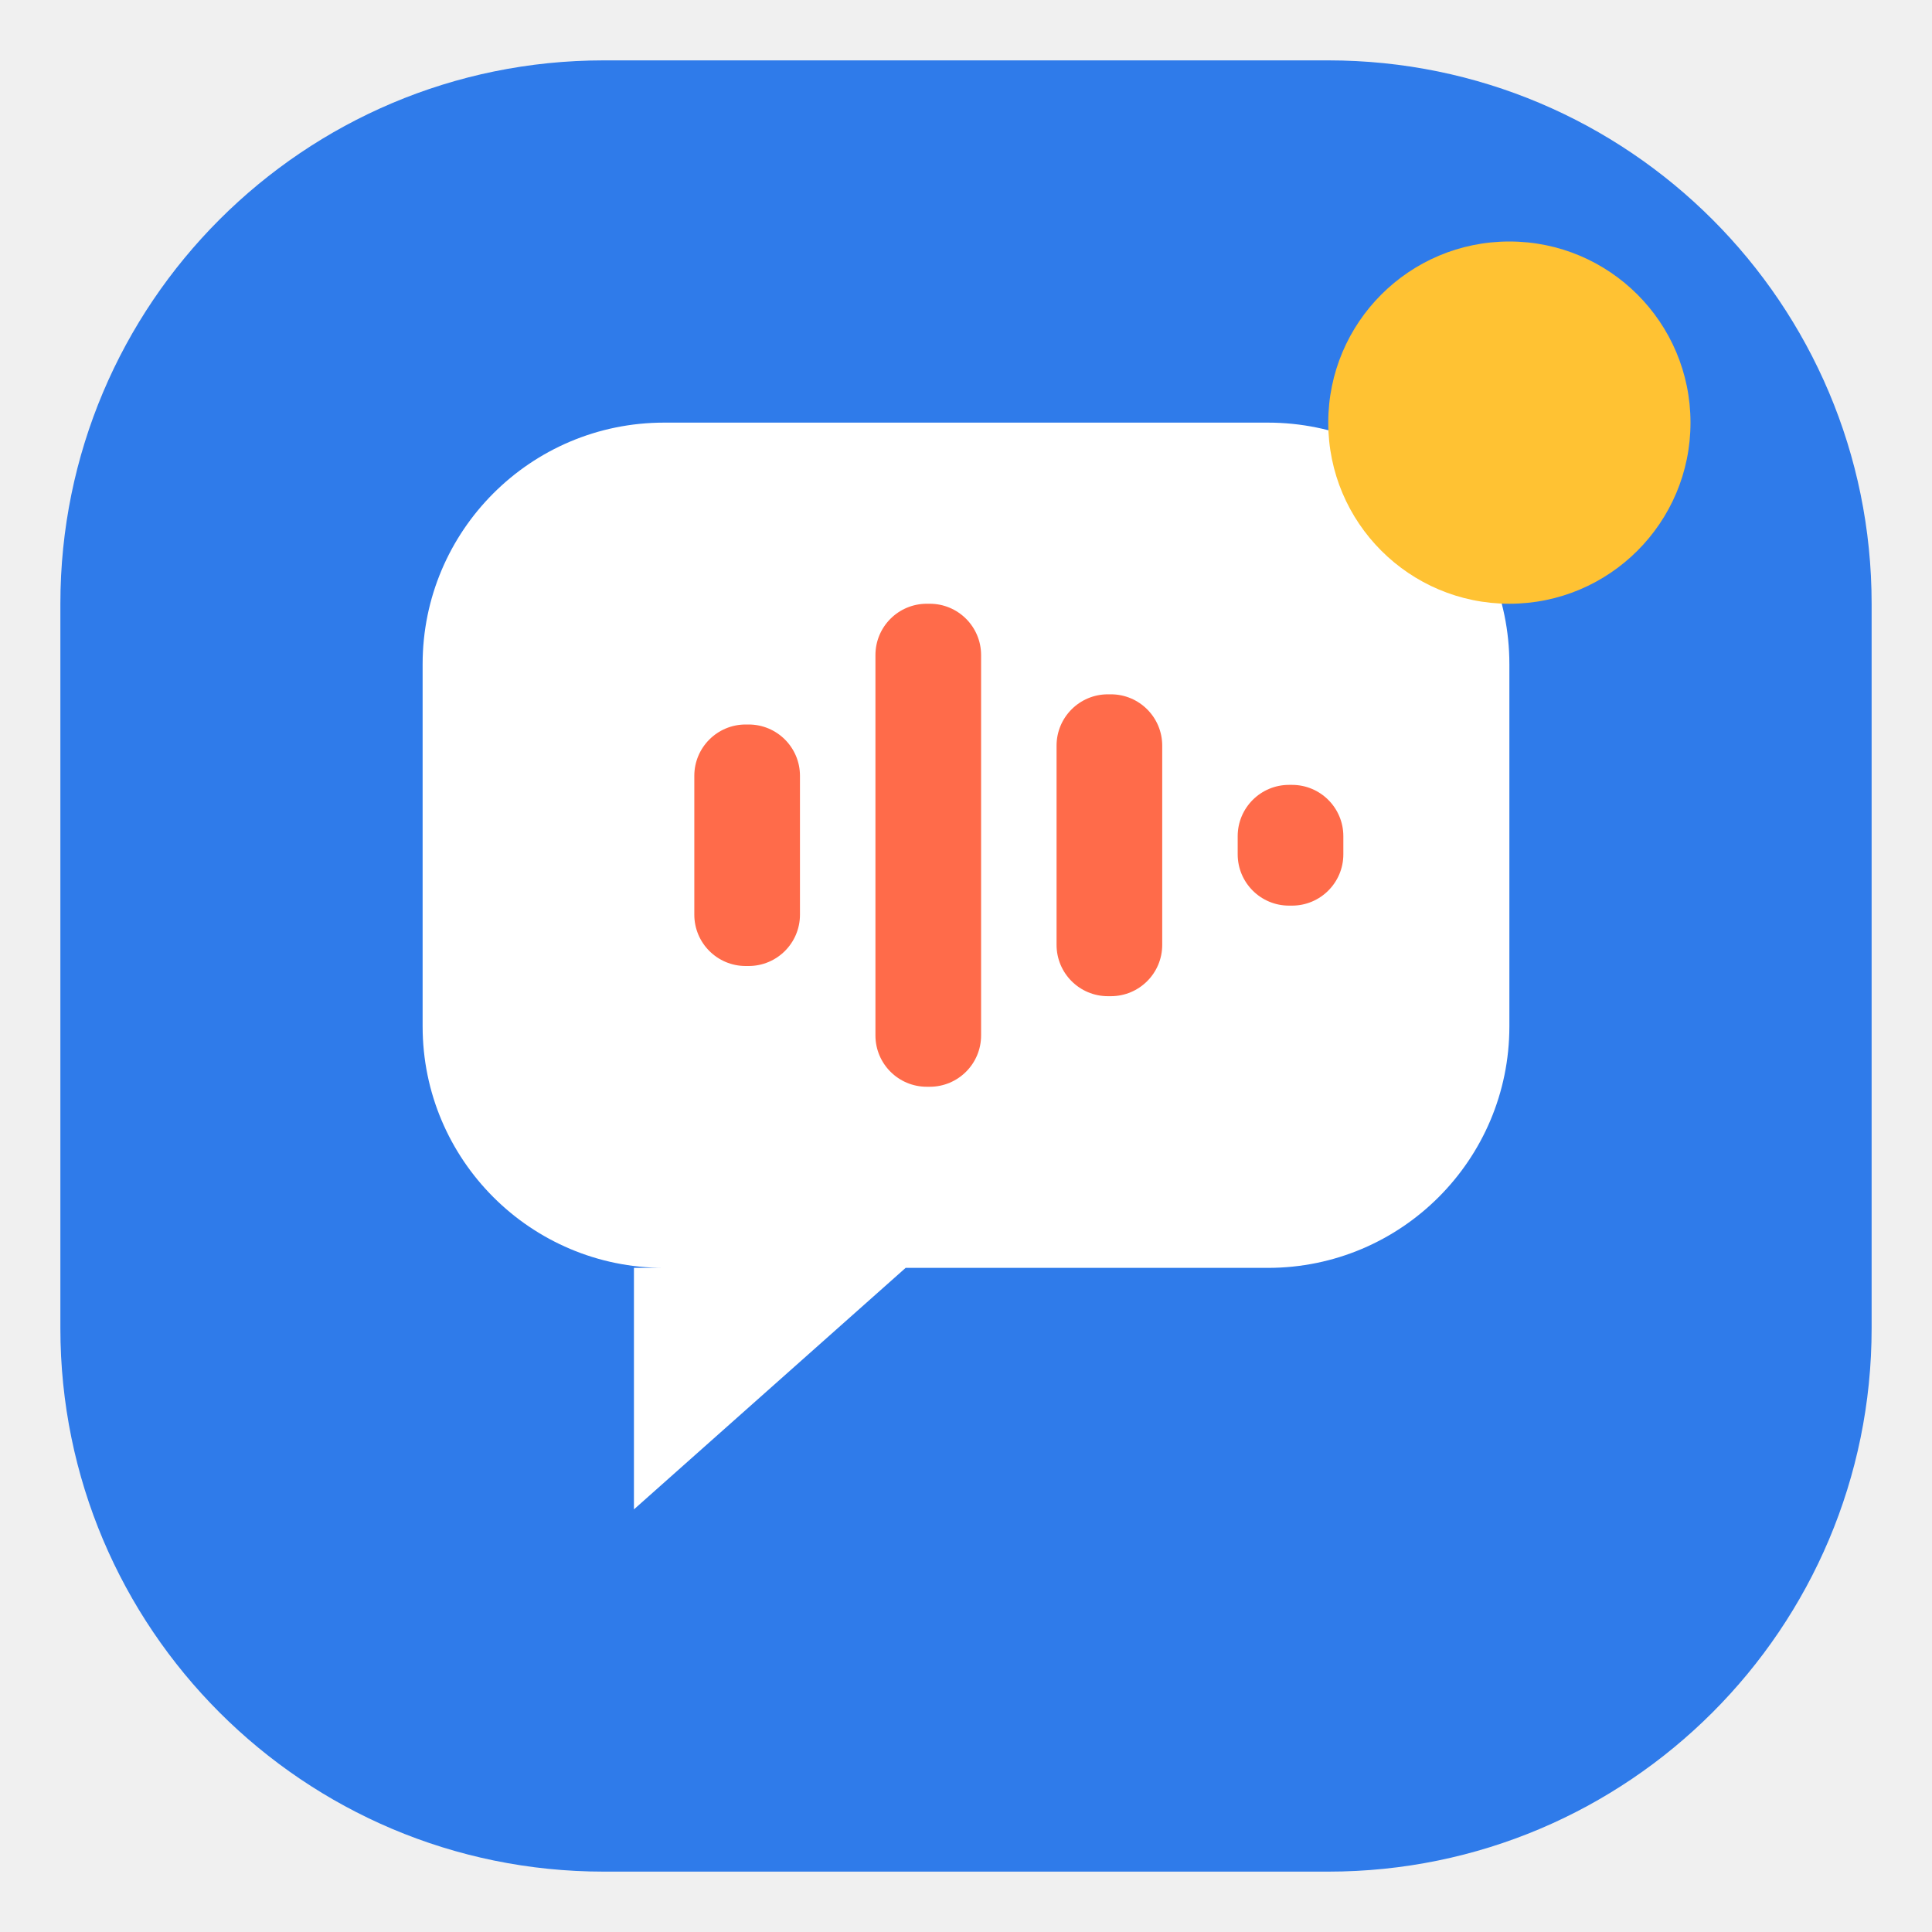
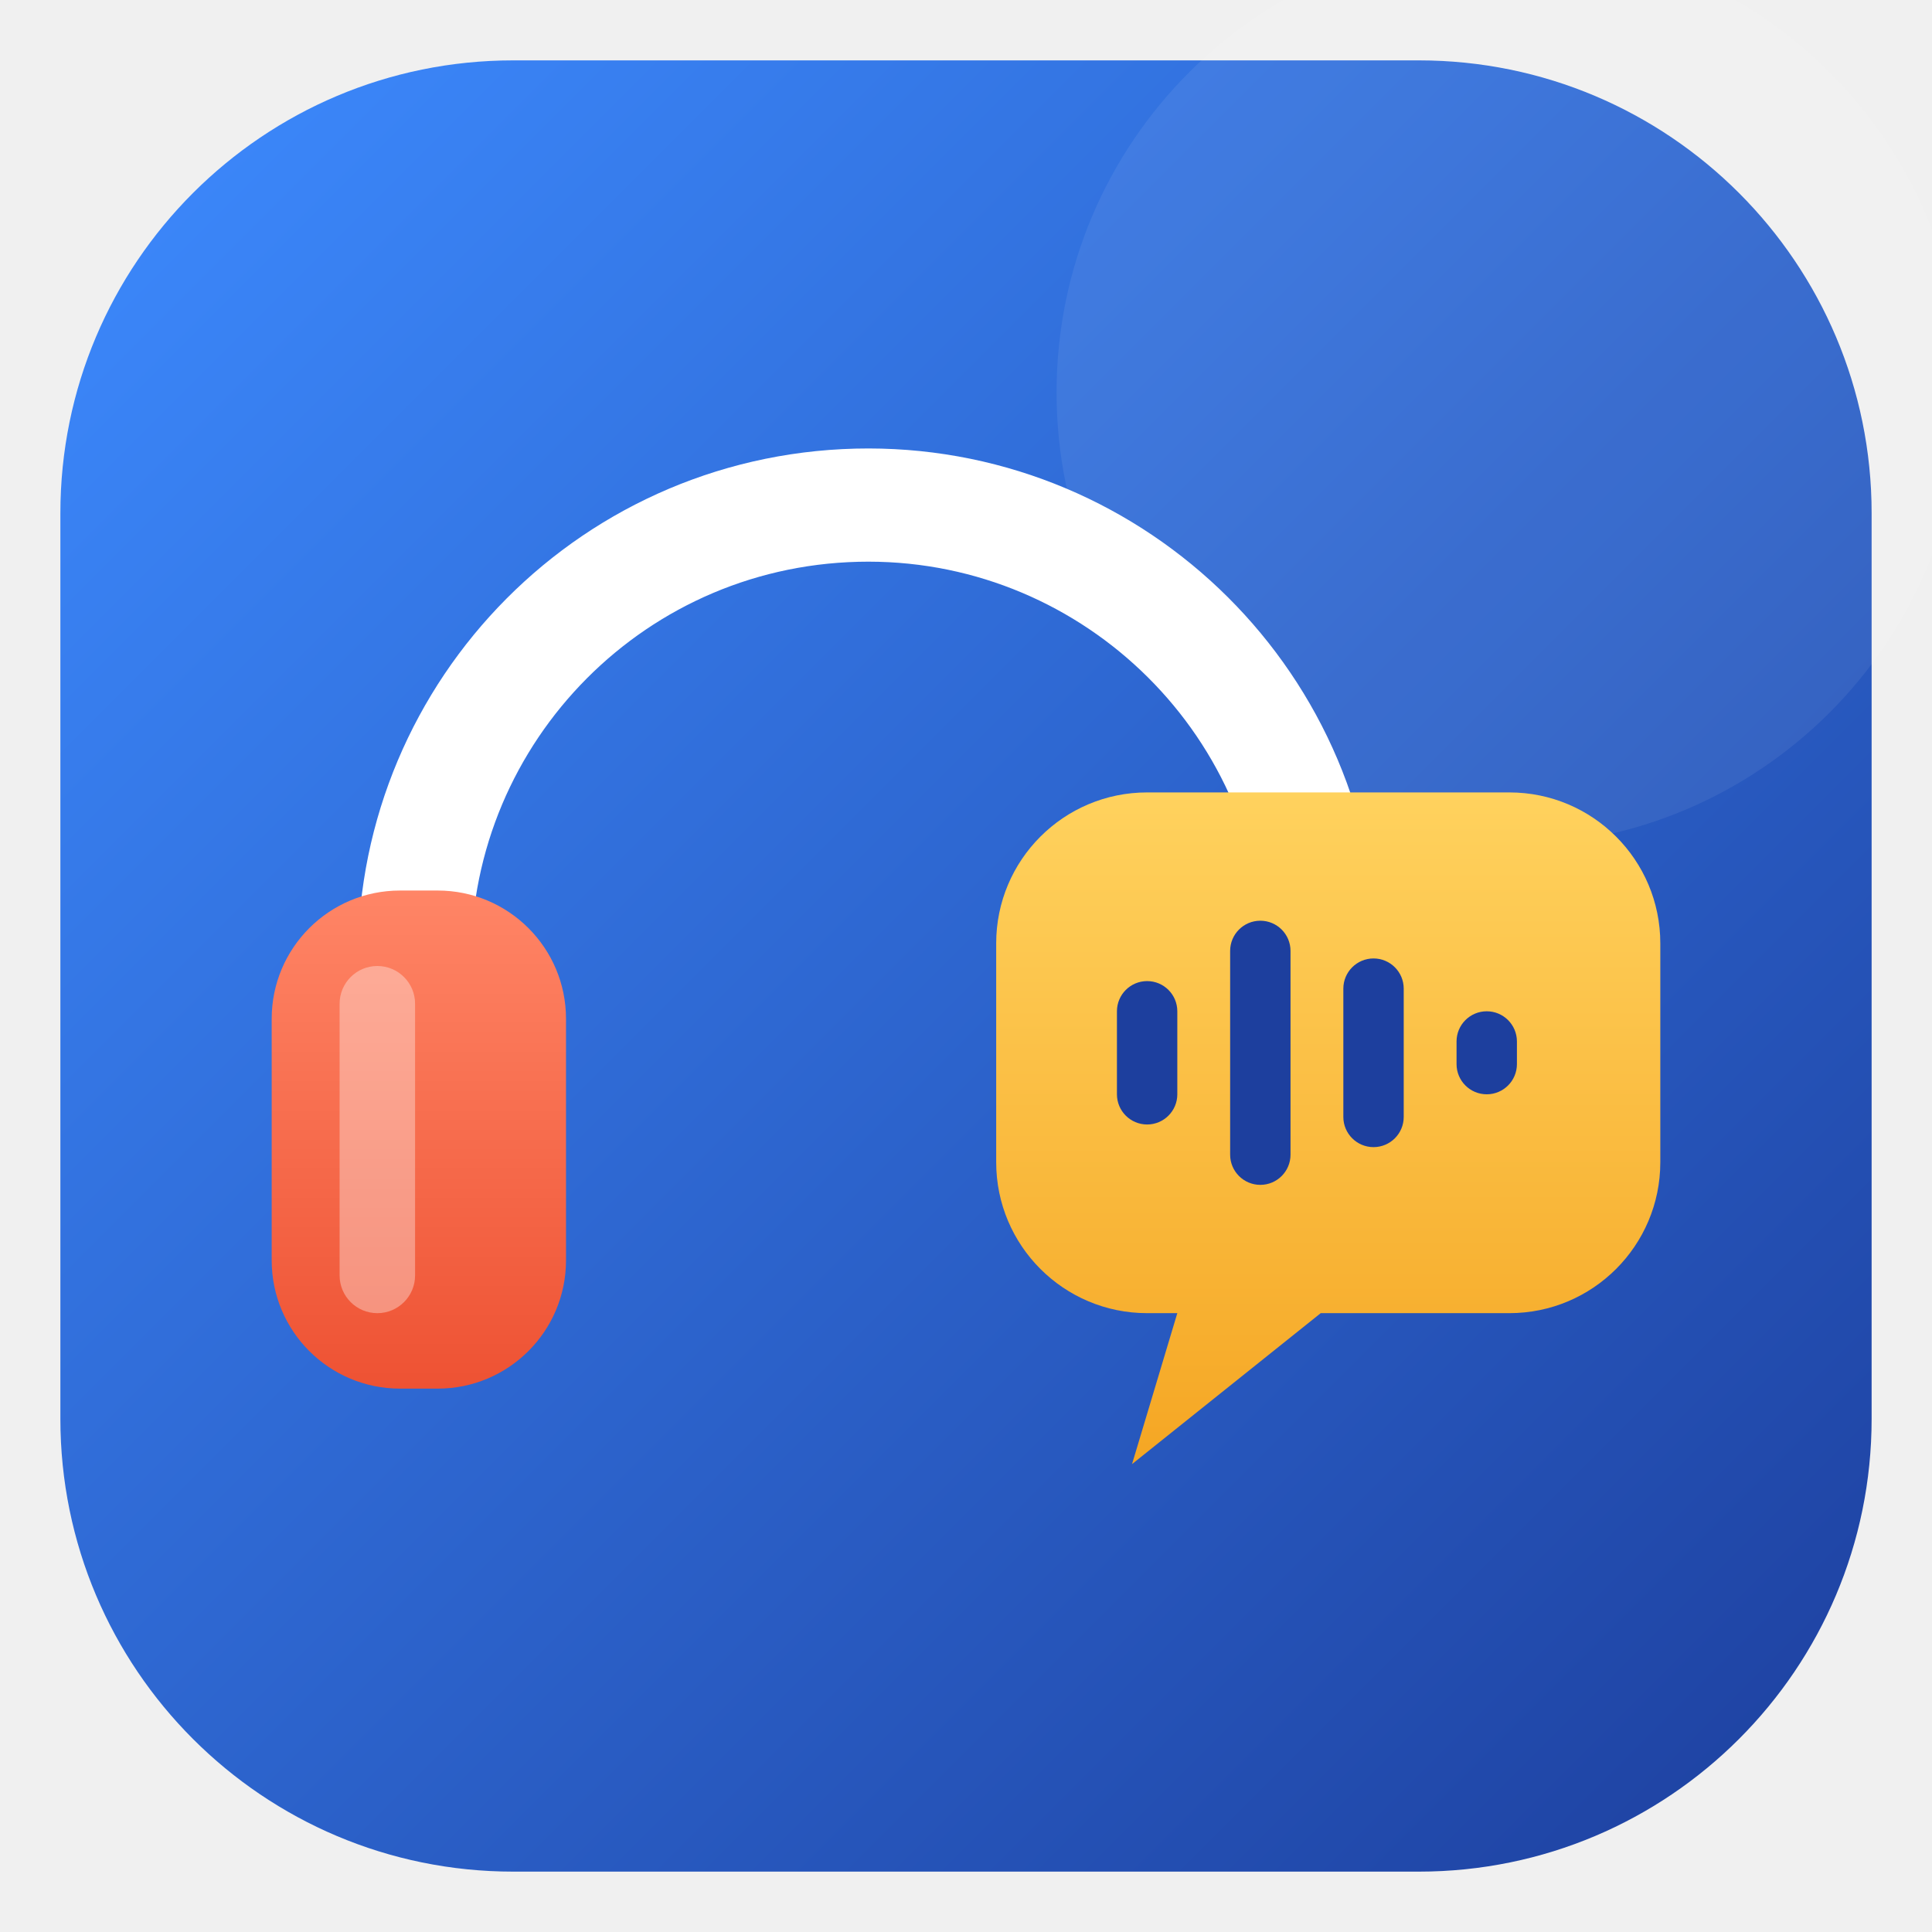
- <svg xmlns="http://www.w3.org/2000/svg" viewBox="0 0 64 64">
-   <rect x="2" y="2" width="60" height="60" rx="18" fill="#2F7BEA" />
-   <path d="M14 22a8 8 0 0 1 8-8h20a8 8 0 0 1 8 8v12a8 8 0 0 1-8 8H30l-9 8v-8h1a8 8 0 0 1-8-8z" fill="#fff" />
-   <g fill="#FF6B4A">
-     <rect x="23" y="24" width="3.5" height="8" rx="1.7" />
-     <rect x="29" y="20" width="3.5" height="16" rx="1.7" />
-     <rect x="35" y="23" width="3.5" height="10" rx="1.7" />
-     <rect x="41" y="26" width="3.5" height="4" rx="1.7" />
+ <svg xmlns="http://www.w3.org/2000/svg" viewBox="0 0 512 512">
+   <defs>
+     <linearGradient id="bg" x1="0" y1="0" x2="1" y2="1">
+       <stop offset="0" stop-color="#3D8BFF" />
+       <stop offset="1" stop-color="#1D3F9E" />
+     </linearGradient>
+     <linearGradient id="gold" x1="0" y1="0" x2="0" y2="1">
+       <stop offset="0" stop-color="#FFD25E" />
+       <stop offset="1" stop-color="#F5A623" />
+     </linearGradient>
+     <linearGradient id="coral" x1="0" y1="0" x2="0" y2="1">
+       <stop offset="0" stop-color="#FF8566" />
+       <stop offset="1" stop-color="#EE5233" />
+     </linearGradient>
+   </defs>
+   <rect x="16" y="16" width="480" height="480" rx="120" fill="url(#bg)" />
+   <circle cx="400" cy="104" r="120" fill="#fff" opacity=".07" />
+   <g transform="translate(-26 -22)">
+     <path d="M136 282 A120 120 0 0 1 376 270" fill="none" stroke="#fff" stroke-width="30" stroke-linecap="round" />
+     <rect x="98" y="258" width="78" height="132" rx="34" fill="url(#coral)" />
+     <rect x="116" y="278" width="20" height="92" rx="10" fill="#fff" opacity=".35" />
+     <path d="M330 232 h96 a40 40 0 0 1 40 40 v58 a40 40 0 0 1 -40 40 h-50 l-50 40 l12 -40 h-8 a40 40 0 0 1 -40 -40 v-58 a40 40 0 0 1 40 -40 z" fill="url(#gold)" />
+     <g fill="#1D3F9E">
+       <rect x="322" y="282" width="16" height="38" rx="8" />
+       <rect x="352" y="266" width="16" height="70" rx="8" />
+       <rect x="382" y="276" width="16" height="50" rx="8" />
+       <rect x="412" y="290" width="16" height="22" rx="8" />
+     </g>
  </g>
-   <circle cx="50" cy="14" r="6" fill="#FFC233" />
</svg>
